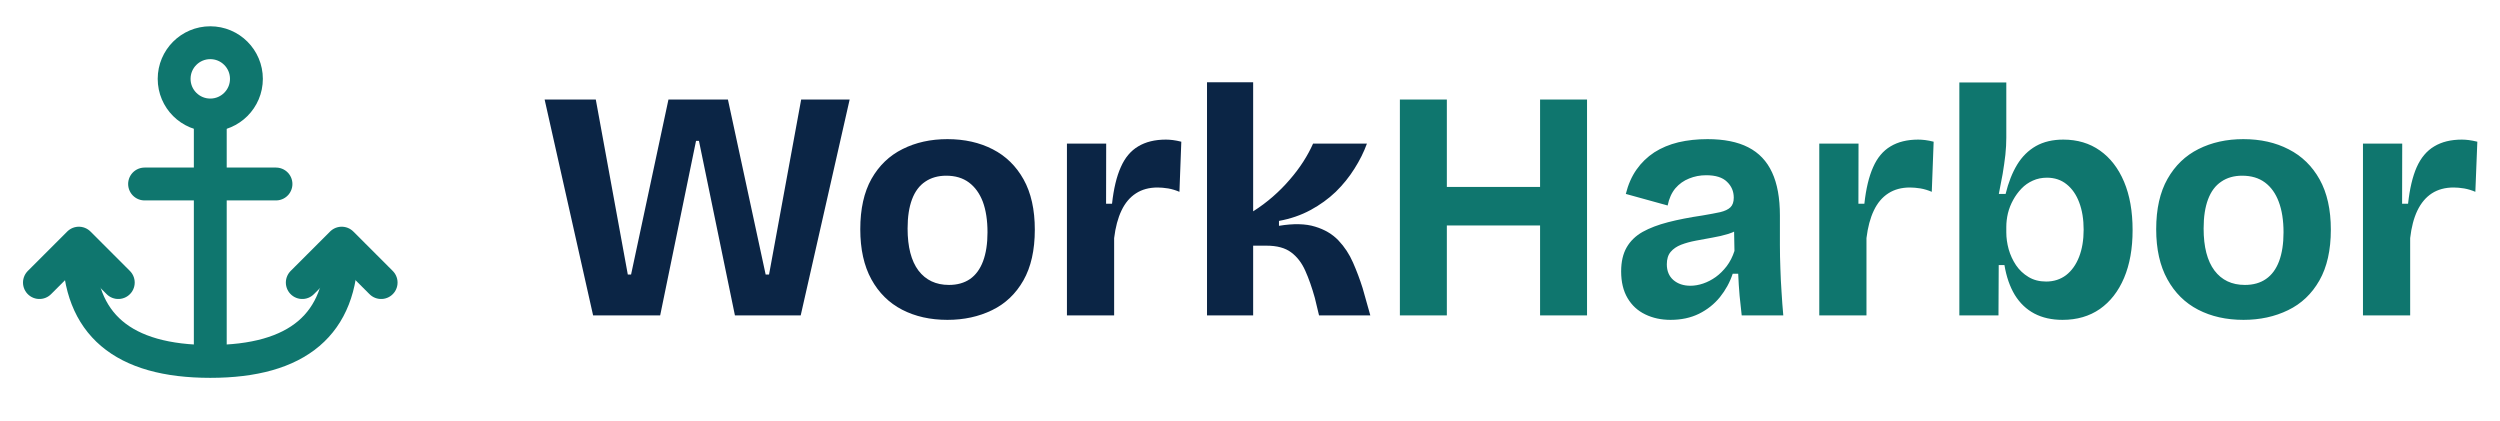
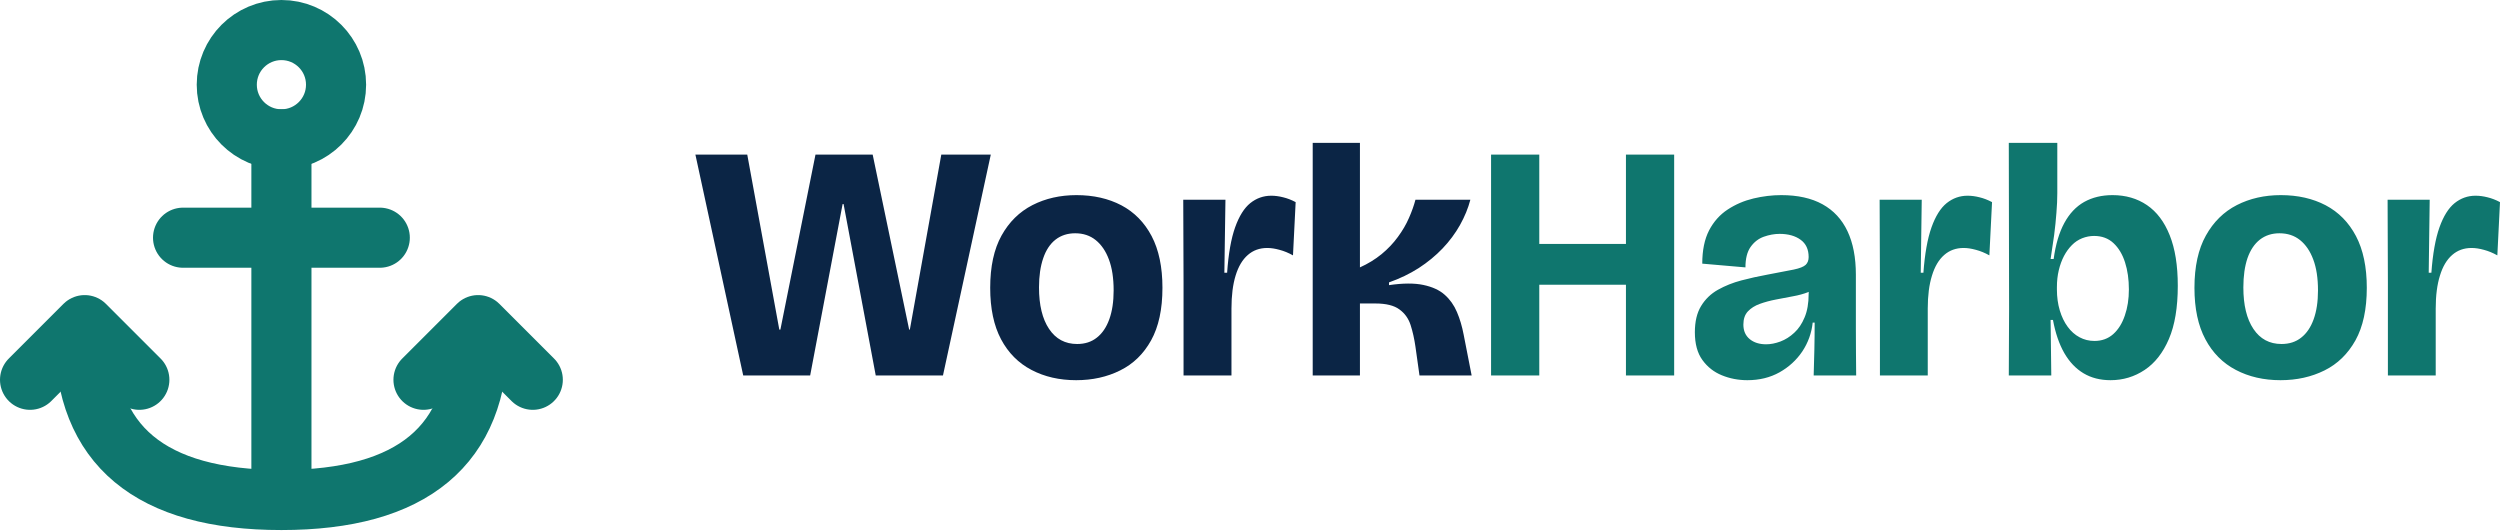
- <svg xmlns="http://www.w3.org/2000/svg" viewBox="0 0 214 36" width="214" height="36">
-   <g transform="translate(0 0) scale(0.5625)" fill="none" stroke="#0f766e" stroke-width="5" stroke-linecap="round" stroke-linejoin="round">
-     <circle cx="32" cy="12" r="5.5" />
-     <path d="M32 18V54" />
-     <path d="M22 28H42" />
-     <path d="M12 38Q12 55 32 55Q52 55 52 38" />
-     <path d="M6 43L12 37L18 43" />
-     <path d="M46 43L52 37L58 43" />
+ <svg xmlns="http://www.w3.org/2000/svg" viewBox="0 0 253.56 53.76" width="253.56" height="53.76">
+   <g transform="translate(-6.928 -6.928) scale(1.10845)">
+     <g fill="none" stroke="#0f766e" stroke-width="5.5" stroke-linecap="round" stroke-linejoin="round">
+       <circle cx="32" cy="14" r="5" />
+       <path d="M32 19V51" />
+       <path d="M23 28H41" />
+       <path d="M14 37Q14 52 32 52Q50 52 50 37" />
+       <path d="M9 41L14 36L19 41" />
+       <path d="M45 41L50 36L55 41" />
+     </g>
  </g>
-   <path fill="#0b2545" d="M50.77 27 46.62 8.52H51L53.74 23.5H54.02L57.22 8.52H62.31L65.54 23.5H65.83L68.58 8.52H72.73L68.54 27H62.91L59.83 12.06H59.58L56.51 27H50.77Z M81.1 27.38Q78.9 27.38 77.22 26.51Q75.54 25.64 74.59 23.91Q73.64 22.18 73.64 19.62Q73.64 17.02 74.6 15.31Q75.57 13.6 77.26 12.76Q78.95 11.91 81.1 11.91Q83.29 11.91 84.98 12.78Q86.66 13.64 87.62 15.36Q88.58 17.08 88.58 19.66Q88.58 22.29 87.6 24.01Q86.62 25.73 84.92 26.55Q83.22 27.38 81.1 27.38ZM81.23 24.39Q82.3 24.39 83.04 23.88Q83.77 23.37 84.15 22.36Q84.53 21.34 84.53 19.89Q84.53 18.35 84.13 17.27Q83.72 16.2 82.94 15.62Q82.16 15.04 81 15.04Q79.95 15.04 79.2 15.55Q78.45 16.05 78.07 17.06Q77.69 18.07 77.69 19.56Q77.69 21.92 78.62 23.16Q79.56 24.39 81.23 24.39Z M91.33 27V19.82L91.33 12.29H94.69L94.68 17.44H95.19Q95.4 15.51 95.94 14.31Q96.47 13.1 97.43 12.53Q98.39 11.95 99.8 11.95Q100.07 11.95 100.4 11.99Q100.72 12.03 101.12 12.13L100.96 16.42Q100.5 16.22 100 16.13Q99.49 16.05 99.09 16.05Q98.01 16.05 97.24 16.55Q96.46 17.05 96 18.02Q95.54 18.98 95.37 20.38V27H91.33Z M103.32 27V7.04H107.27V18.09Q108.17 17.52 108.96 16.83Q109.75 16.14 110.4 15.38Q111.06 14.62 111.56 13.84Q112.06 13.06 112.4 12.29H117.01Q116.62 13.37 115.94 14.44Q115.27 15.51 114.34 16.42Q113.4 17.32 112.18 17.98Q110.96 18.64 109.48 18.91V19.33Q111.35 19.02 112.57 19.4Q113.8 19.77 114.57 20.58Q115.35 21.4 115.82 22.48Q116.29 23.55 116.64 24.66L117.3 27H112.91L112.55 25.5Q112.18 24.17 111.73 23.17Q111.28 22.16 110.52 21.6Q109.76 21.03 108.42 21.03L107.27 21.03V27H103.32Z" />
-   <path fill="#0f766e" d="M131.83 27V8.52H135.85V27H131.83ZM119.83 27V8.52H123.85V27H119.83ZM122.26 19.3V16H133.5V19.3H122.26Z M143 27.38Q141.79 27.38 140.83 26.91Q139.87 26.45 139.32 25.52Q138.77 24.59 138.77 23.23Q138.77 22 139.24 21.18Q139.71 20.36 140.61 19.85Q141.51 19.35 142.79 19.02Q144.07 18.69 145.7 18.45Q146.65 18.29 147.25 18.16Q147.84 18.02 148.13 17.74Q148.41 17.46 148.41 16.92Q148.41 16.11 147.83 15.56Q147.26 15 146.05 15Q145.27 15 144.59 15.28Q143.9 15.55 143.41 16.12Q142.93 16.7 142.75 17.59L139.17 16.6Q139.47 15.39 140.09 14.51Q140.71 13.63 141.61 13.04Q142.52 12.46 143.67 12.18Q144.83 11.91 146.16 11.91Q148.29 11.91 149.65 12.61Q151.02 13.31 151.69 14.76Q152.36 16.2 152.36 18.45V20.98Q152.36 21.95 152.4 22.97Q152.43 23.98 152.5 24.99Q152.56 26.01 152.65 27H149.09Q149 26.24 148.91 25.32Q148.83 24.4 148.79 23.43H148.32Q147.96 24.52 147.23 25.43Q146.5 26.33 145.43 26.86Q144.37 27.38 143 27.38ZM144.7 24.46Q145.23 24.46 145.79 24.27Q146.35 24.08 146.87 23.71Q147.38 23.34 147.81 22.78Q148.23 22.22 148.47 21.48L148.43 19.34L149.08 19.44Q148.61 19.81 147.95 20.02Q147.3 20.22 146.58 20.34Q145.87 20.46 145.17 20.6Q144.47 20.73 143.9 20.95Q143.34 21.17 143.01 21.56Q142.68 21.95 142.68 22.62Q142.68 23.48 143.24 23.97Q143.81 24.46 144.7 24.46Z M155.73 27V19.82L155.73 12.29H159.09L159.08 17.44H159.59Q159.8 15.51 160.34 14.31Q160.87 13.1 161.83 12.53Q162.79 11.95 164.2 11.95Q164.47 11.95 164.8 11.99Q165.12 12.03 165.52 12.13L165.36 16.42Q164.9 16.22 164.4 16.13Q163.89 16.05 163.49 16.05Q162.41 16.05 161.64 16.55Q160.86 17.05 160.4 18.02Q159.94 18.98 159.77 20.38V27H155.73Z M176.55 27.38Q175.17 27.38 174.14 26.84Q173.12 26.3 172.47 25.25Q171.83 24.19 171.58 22.69H171.09L171.07 27H167.72L167.72 19.98L167.72 7.06H171.74V11.78Q171.74 12.48 171.66 13.25Q171.57 14.03 171.43 14.87Q171.28 15.7 171.1 16.6H171.68Q172.04 15.13 172.67 14.09Q173.3 13.06 174.28 12.5Q175.26 11.95 176.62 11.95Q178.43 11.95 179.76 12.89Q181.09 13.83 181.82 15.56Q182.55 17.29 182.55 19.7Q182.55 22.07 181.82 23.79Q181.09 25.51 179.75 26.45Q178.41 27.38 176.55 27.38ZM175.15 24.1Q176.13 24.1 176.86 23.55Q177.58 22.99 177.97 21.99Q178.36 20.99 178.36 19.66Q178.36 18.33 177.98 17.33Q177.61 16.34 176.91 15.78Q176.21 15.21 175.22 15.21Q174.56 15.21 174.01 15.46Q173.45 15.71 173.04 16.14Q172.62 16.58 172.33 17.11Q172.03 17.65 171.88 18.25Q171.74 18.85 171.74 19.42V19.9Q171.74 20.59 171.94 21.33Q172.15 22.07 172.57 22.7Q172.99 23.32 173.64 23.71Q174.28 24.1 175.15 24.1Z M192.04 27.38Q189.84 27.38 188.16 26.51Q186.48 25.64 185.53 23.91Q184.57 22.18 184.57 19.62Q184.57 17.02 185.54 15.31Q186.51 13.6 188.19 12.76Q189.88 11.91 192.03 11.91Q194.23 11.91 195.91 12.78Q197.6 13.64 198.56 15.36Q199.52 17.08 199.52 19.66Q199.52 22.29 198.54 24.01Q197.56 25.73 195.86 26.55Q194.16 27.38 192.04 27.38ZM192.16 24.39Q193.24 24.39 193.97 23.88Q194.71 23.37 195.09 22.36Q195.47 21.34 195.47 19.89Q195.47 18.35 195.06 17.27Q194.66 16.2 193.88 15.62Q193.1 15.04 191.93 15.04Q190.88 15.04 190.14 15.55Q189.39 16.05 189.01 17.06Q188.63 18.07 188.63 19.56Q188.63 21.92 189.56 23.16Q190.49 24.39 192.16 24.39Z M202.27 27V19.82L202.27 12.29H205.63L205.62 17.44H206.13Q206.34 15.51 206.87 14.31Q207.41 13.1 208.37 12.53Q209.33 11.95 210.73 11.95Q211.01 11.95 211.33 11.99Q211.65 12.03 212.06 12.13L211.89 16.42Q211.43 16.22 210.93 16.13Q210.43 16.05 210.03 16.05Q208.95 16.05 208.17 16.55Q207.4 17.05 206.93 18.02Q206.47 18.98 206.31 20.38V27H202.27Z" />
+   <path fill="#0b2545" d="M75.38 38.08 70.53 15.68H75.79L79.04 33.43H79.15L82.71 15.68H88.51L92.21 33.43H92.28L95.47 15.68H100.49L95.64 38.08H88.82L85.56 20.7H85.46L82.17 38.08ZM109.15 38.56Q106.6 38.56 104.62 37.52Q102.63 36.48 101.53 34.41Q100.43 32.34 100.43 29.19Q100.43 25.96 101.58 23.89Q102.73 21.82 104.72 20.8Q106.7 19.79 109.18 19.79Q111.76 19.79 113.73 20.82Q115.7 21.86 116.8 23.94Q117.9 26.03 117.9 29.19Q117.9 32.45 116.75 34.52Q115.6 36.59 113.61 37.57Q111.63 38.56 109.15 38.56ZM109.25 34.89Q110.44 34.89 111.25 34.24Q112.07 33.6 112.51 32.38Q112.95 31.16 112.95 29.46Q112.95 27.59 112.47 26.32Q112 25.05 111.13 24.35Q110.27 23.66 109.05 23.66Q107.89 23.66 107.06 24.3Q106.23 24.95 105.81 26.18Q105.38 27.42 105.38 29.15Q105.38 31.84 106.4 33.36Q107.42 34.89 109.25 34.89ZM120.04 38.08V28.71L120.01 20.26H124.29L124.18 27.66H124.46Q124.66 24.78 125.27 23.06Q125.88 21.35 126.81 20.6Q127.75 19.85 128.94 19.85Q129.51 19.85 130.14 20.01Q130.77 20.16 131.41 20.5L131.14 25.9Q130.46 25.52 129.78 25.34Q129.1 25.15 128.53 25.15Q127.37 25.15 126.56 25.86Q125.74 26.57 125.32 27.95Q124.9 29.32 124.9 31.29V38.08ZM133.14 38.08V14.49H137.93V27.12Q139.15 26.57 140.12 25.78Q141.09 24.98 141.78 24.03Q142.48 23.08 142.9 22.11Q143.33 21.14 143.56 20.26H149.13Q148.79 21.55 148.08 22.82Q147.36 24.1 146.31 25.2Q145.26 26.3 143.89 27.19Q142.51 28.07 140.88 28.64V28.92Q142.99 28.61 144.36 28.9Q145.74 29.19 146.53 29.9Q147.33 30.61 147.77 31.65Q148.21 32.68 148.45 33.94L149.26 38.08H143.97L143.56 35.16Q143.39 33.97 143.07 32.97Q142.75 31.97 141.93 31.38Q141.12 30.78 139.49 30.78H137.93V38.08Z" />
+   <path fill="#0f766e" d="M164.91 38.08V15.68H169.8V38.08ZM151.23 38.08V15.68H156.12V38.08ZM154.76 28.88V24.74H167.42V28.88ZM177.23 38.56Q175.84 38.56 174.63 38.06Q173.43 37.57 172.67 36.52Q171.9 35.47 171.9 33.7Q171.9 32.07 172.53 31.04Q173.16 30 174.24 29.39Q175.33 28.78 176.62 28.44Q177.91 28.1 179.23 27.86Q181.03 27.52 181.93 27.34Q182.83 27.15 183.14 26.86Q183.44 26.57 183.44 26.07Q183.44 24.91 182.63 24.32Q181.81 23.72 180.49 23.72Q179.71 23.72 178.89 24.01Q178.08 24.3 177.55 25.05Q177.03 25.79 177.03 27.12L172.65 26.74Q172.65 24.71 173.34 23.37Q174.04 22.03 175.23 21.25Q176.42 20.47 177.84 20.13Q179.27 19.79 180.66 19.79Q183.17 19.79 184.85 20.72Q186.53 21.65 187.38 23.45Q188.23 25.25 188.23 27.86V31.09Q188.23 32.24 188.23 33.41Q188.23 34.58 188.24 35.76Q188.26 36.93 188.26 38.08H183.95Q183.98 36.79 184.02 35.47Q184.05 34.14 184.05 32.72H183.85Q183.68 34.31 182.8 35.64Q181.91 36.96 180.49 37.76Q179.06 38.56 177.23 38.56ZM179.13 34.92Q179.81 34.92 180.57 34.64Q181.34 34.35 181.98 33.75Q182.63 33.16 183.03 32.19Q183.44 31.22 183.44 29.83L183.48 29.05L184.36 28.88Q184.09 29.36 183.39 29.63Q182.7 29.9 181.85 30.05Q181 30.21 180.12 30.38Q179.23 30.55 178.49 30.82Q177.74 31.09 177.28 31.58Q176.82 32.07 176.82 32.92Q176.82 33.87 177.47 34.4Q178.11 34.92 179.13 34.92ZM190.67 38.08V28.71L190.64 20.26H194.91L194.81 27.66H195.08Q195.29 24.78 195.9 23.06Q196.51 21.35 197.44 20.6Q198.38 19.85 199.56 19.85Q200.14 19.85 200.77 20.01Q201.4 20.16 202.04 20.5L201.77 25.9Q201.09 25.52 200.41 25.34Q199.73 25.15 199.16 25.15Q198 25.15 197.19 25.86Q196.37 26.57 195.95 27.95Q195.52 29.32 195.52 31.29V38.08ZM214.06 38.56Q212.49 38.56 211.32 37.86Q210.15 37.16 209.37 35.81Q208.59 34.45 208.22 32.45H207.98L208.05 38.08H203.74L203.77 31.33L203.74 14.49H208.66V19.58Q208.66 20.5 208.57 21.59Q208.49 22.67 208.34 23.84Q208.18 25.01 207.98 26.27H208.29Q208.59 24.06 209.37 22.62Q210.15 21.18 211.39 20.48Q212.63 19.79 214.26 19.79Q216.26 19.79 217.75 20.8Q219.25 21.82 220.06 23.86Q220.88 25.9 220.88 28.98Q220.88 32.28 219.98 34.38Q219.08 36.48 217.52 37.52Q215.96 38.56 214.06 38.56ZM212.43 34.58Q213.55 34.58 214.33 33.89Q215.11 33.19 215.51 32Q215.92 30.82 215.92 29.36Q215.92 27.83 215.53 26.61Q215.14 25.39 214.36 24.66Q213.58 23.93 212.39 23.93Q211.78 23.93 211.19 24.16Q210.59 24.4 210.14 24.86Q209.68 25.32 209.34 25.96Q209 26.61 208.81 27.41Q208.62 28.2 208.62 29.12V29.36Q208.62 30.51 208.91 31.48Q209.2 32.45 209.71 33.14Q210.22 33.84 210.92 34.21Q211.61 34.58 212.43 34.58ZM231.3 38.56Q228.75 38.56 226.77 37.52Q224.78 36.48 223.68 34.41Q222.57 32.34 222.57 29.19Q222.57 25.96 223.73 23.89Q224.88 21.82 226.87 20.8Q228.85 19.79 231.33 19.79Q233.91 19.79 235.88 20.82Q237.85 21.86 238.95 23.94Q240.05 26.03 240.05 29.19Q240.05 32.45 238.9 34.52Q237.74 36.59 235.76 37.57Q233.77 38.56 231.3 38.56ZM231.4 34.89Q232.59 34.89 233.4 34.24Q234.22 33.6 234.66 32.38Q235.1 31.16 235.1 29.46Q235.1 27.59 234.62 26.32Q234.15 25.05 233.28 24.35Q232.42 23.66 231.19 23.66Q230.04 23.66 229.21 24.3Q228.38 24.95 227.95 26.18Q227.53 27.42 227.53 29.15Q227.53 31.84 228.55 33.36Q229.57 34.89 231.4 34.89ZM242.19 38.08V28.71L242.16 20.26H246.43L246.33 27.66H246.6Q246.81 24.78 247.42 23.06Q248.03 21.35 248.96 20.6Q249.9 19.85 251.08 19.85Q251.66 19.85 252.29 20.01Q252.92 20.16 253.56 20.5L253.29 25.9Q252.61 25.52 251.93 25.34Q251.25 25.15 250.68 25.15Q249.52 25.15 248.71 25.86Q247.89 26.57 247.47 27.95Q247.04 29.32 247.04 31.29V38.08Z" />
</svg>
